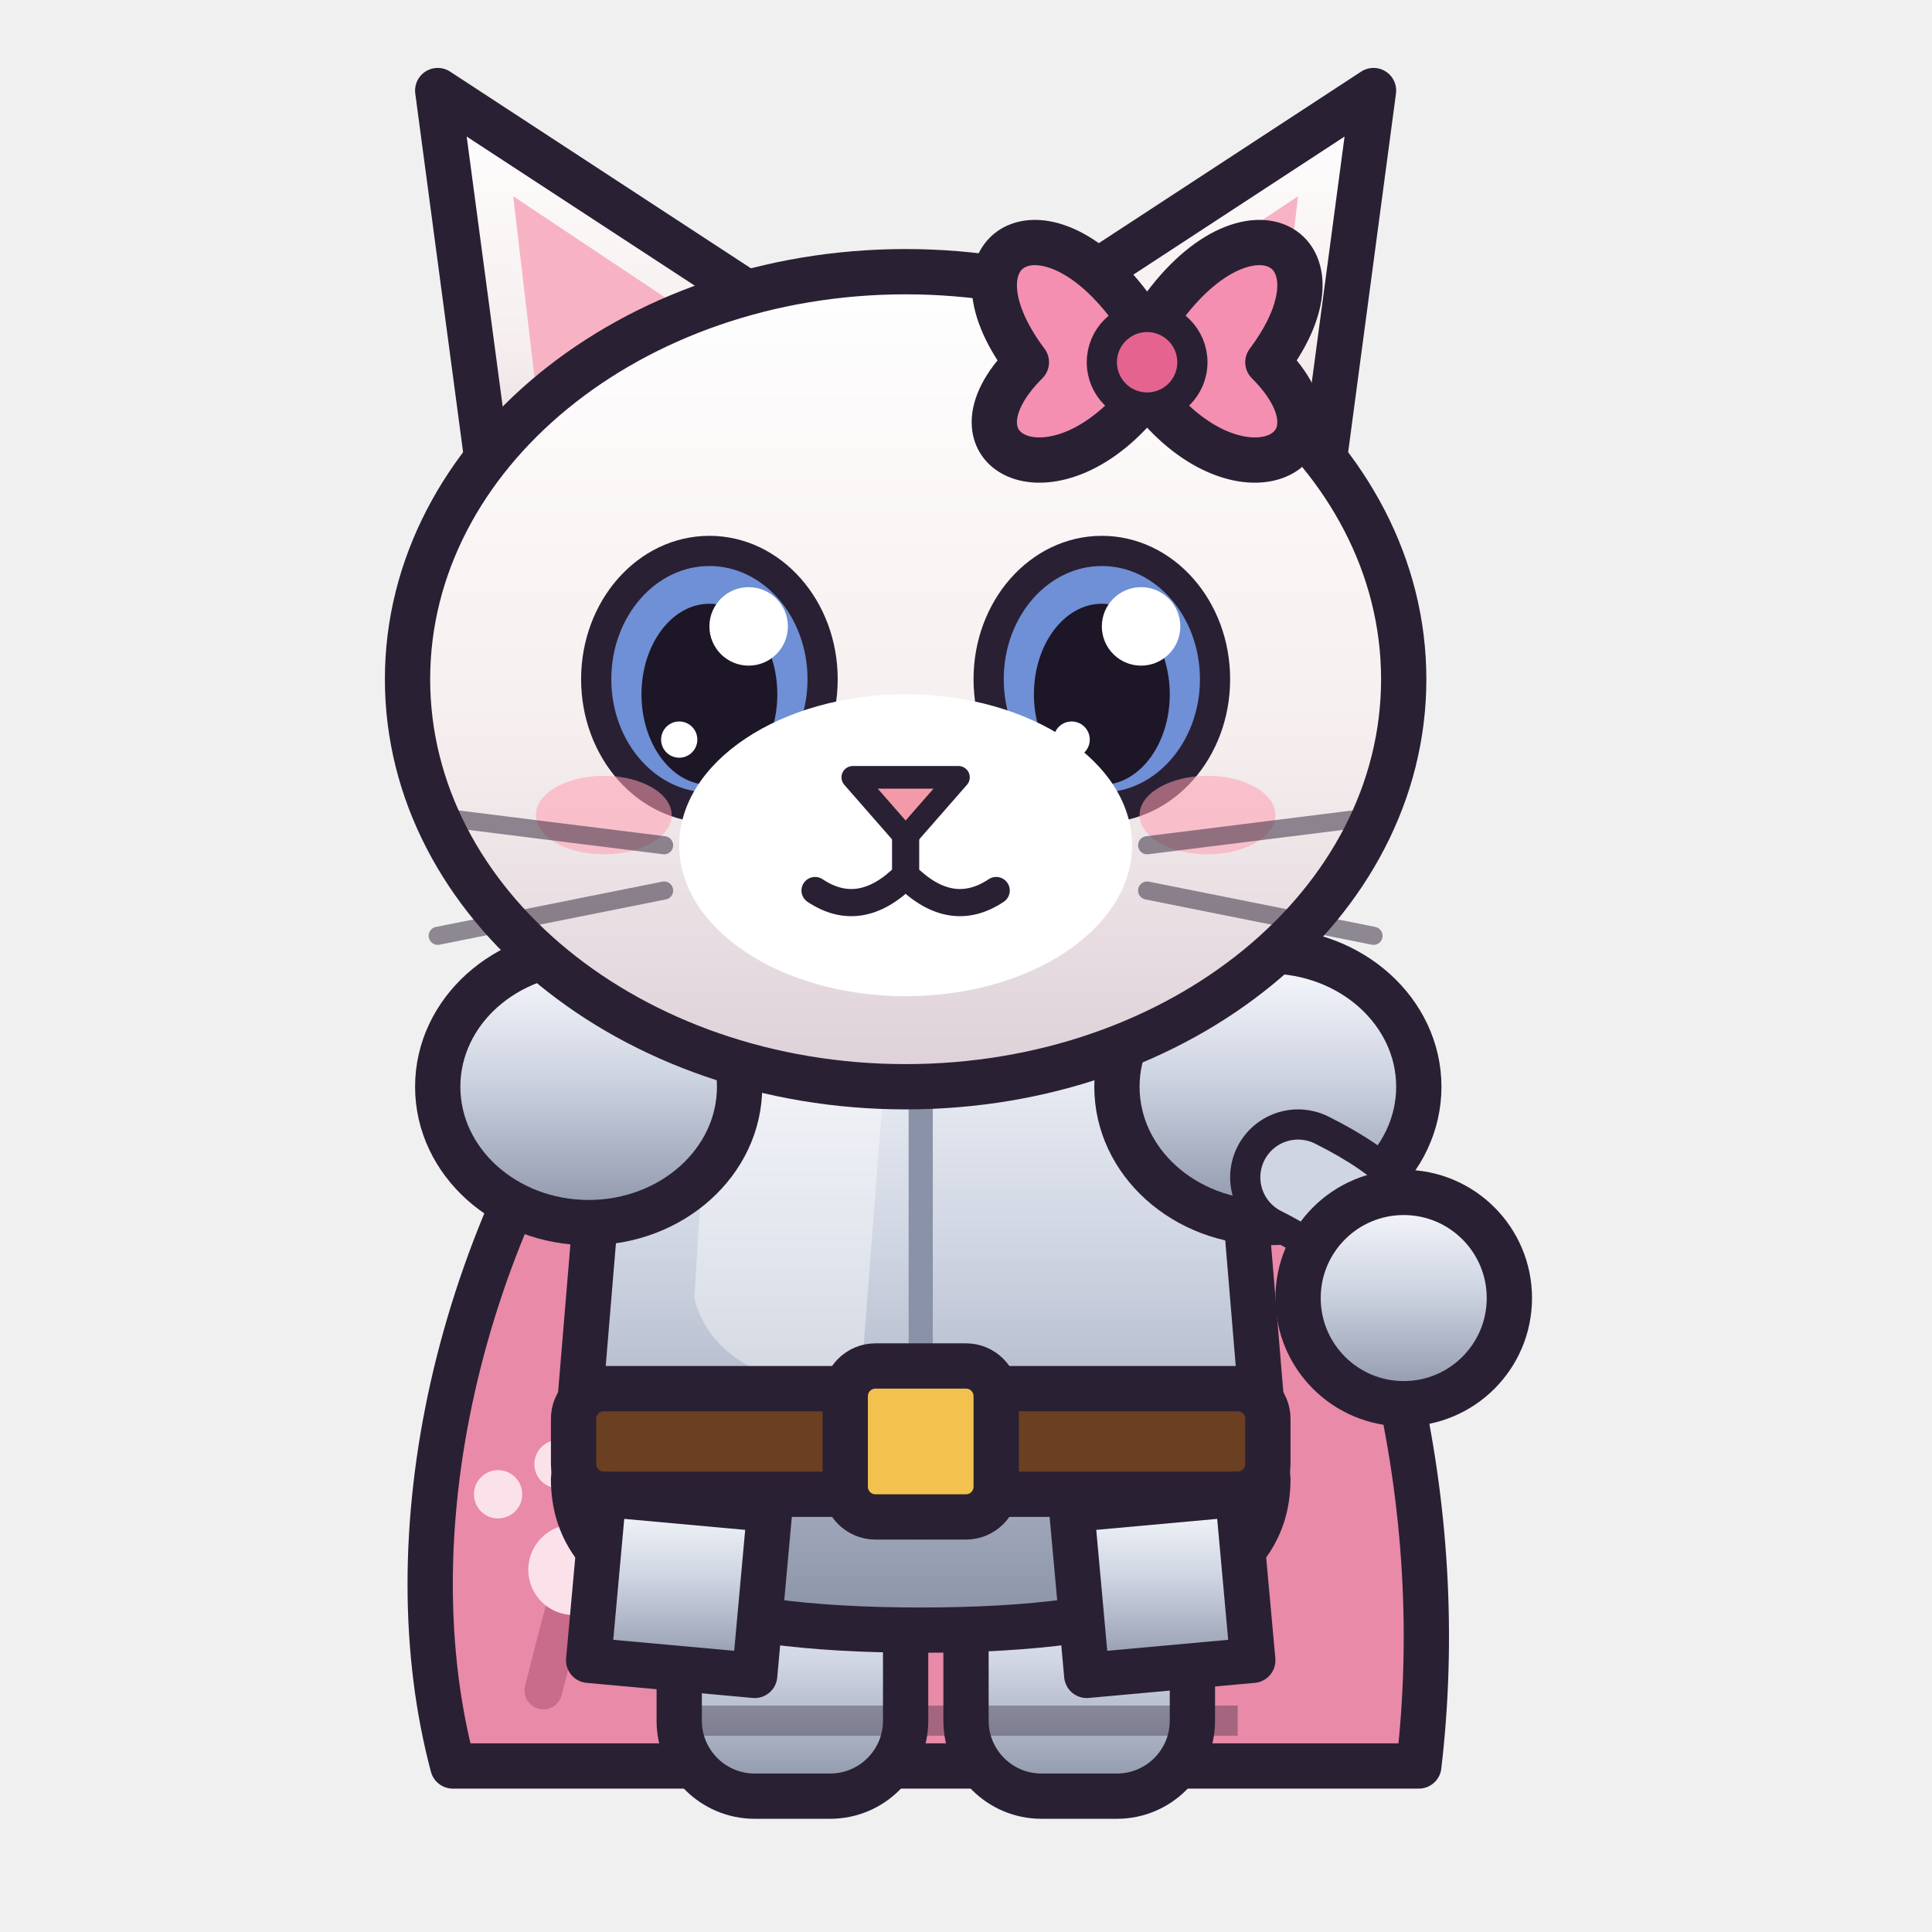
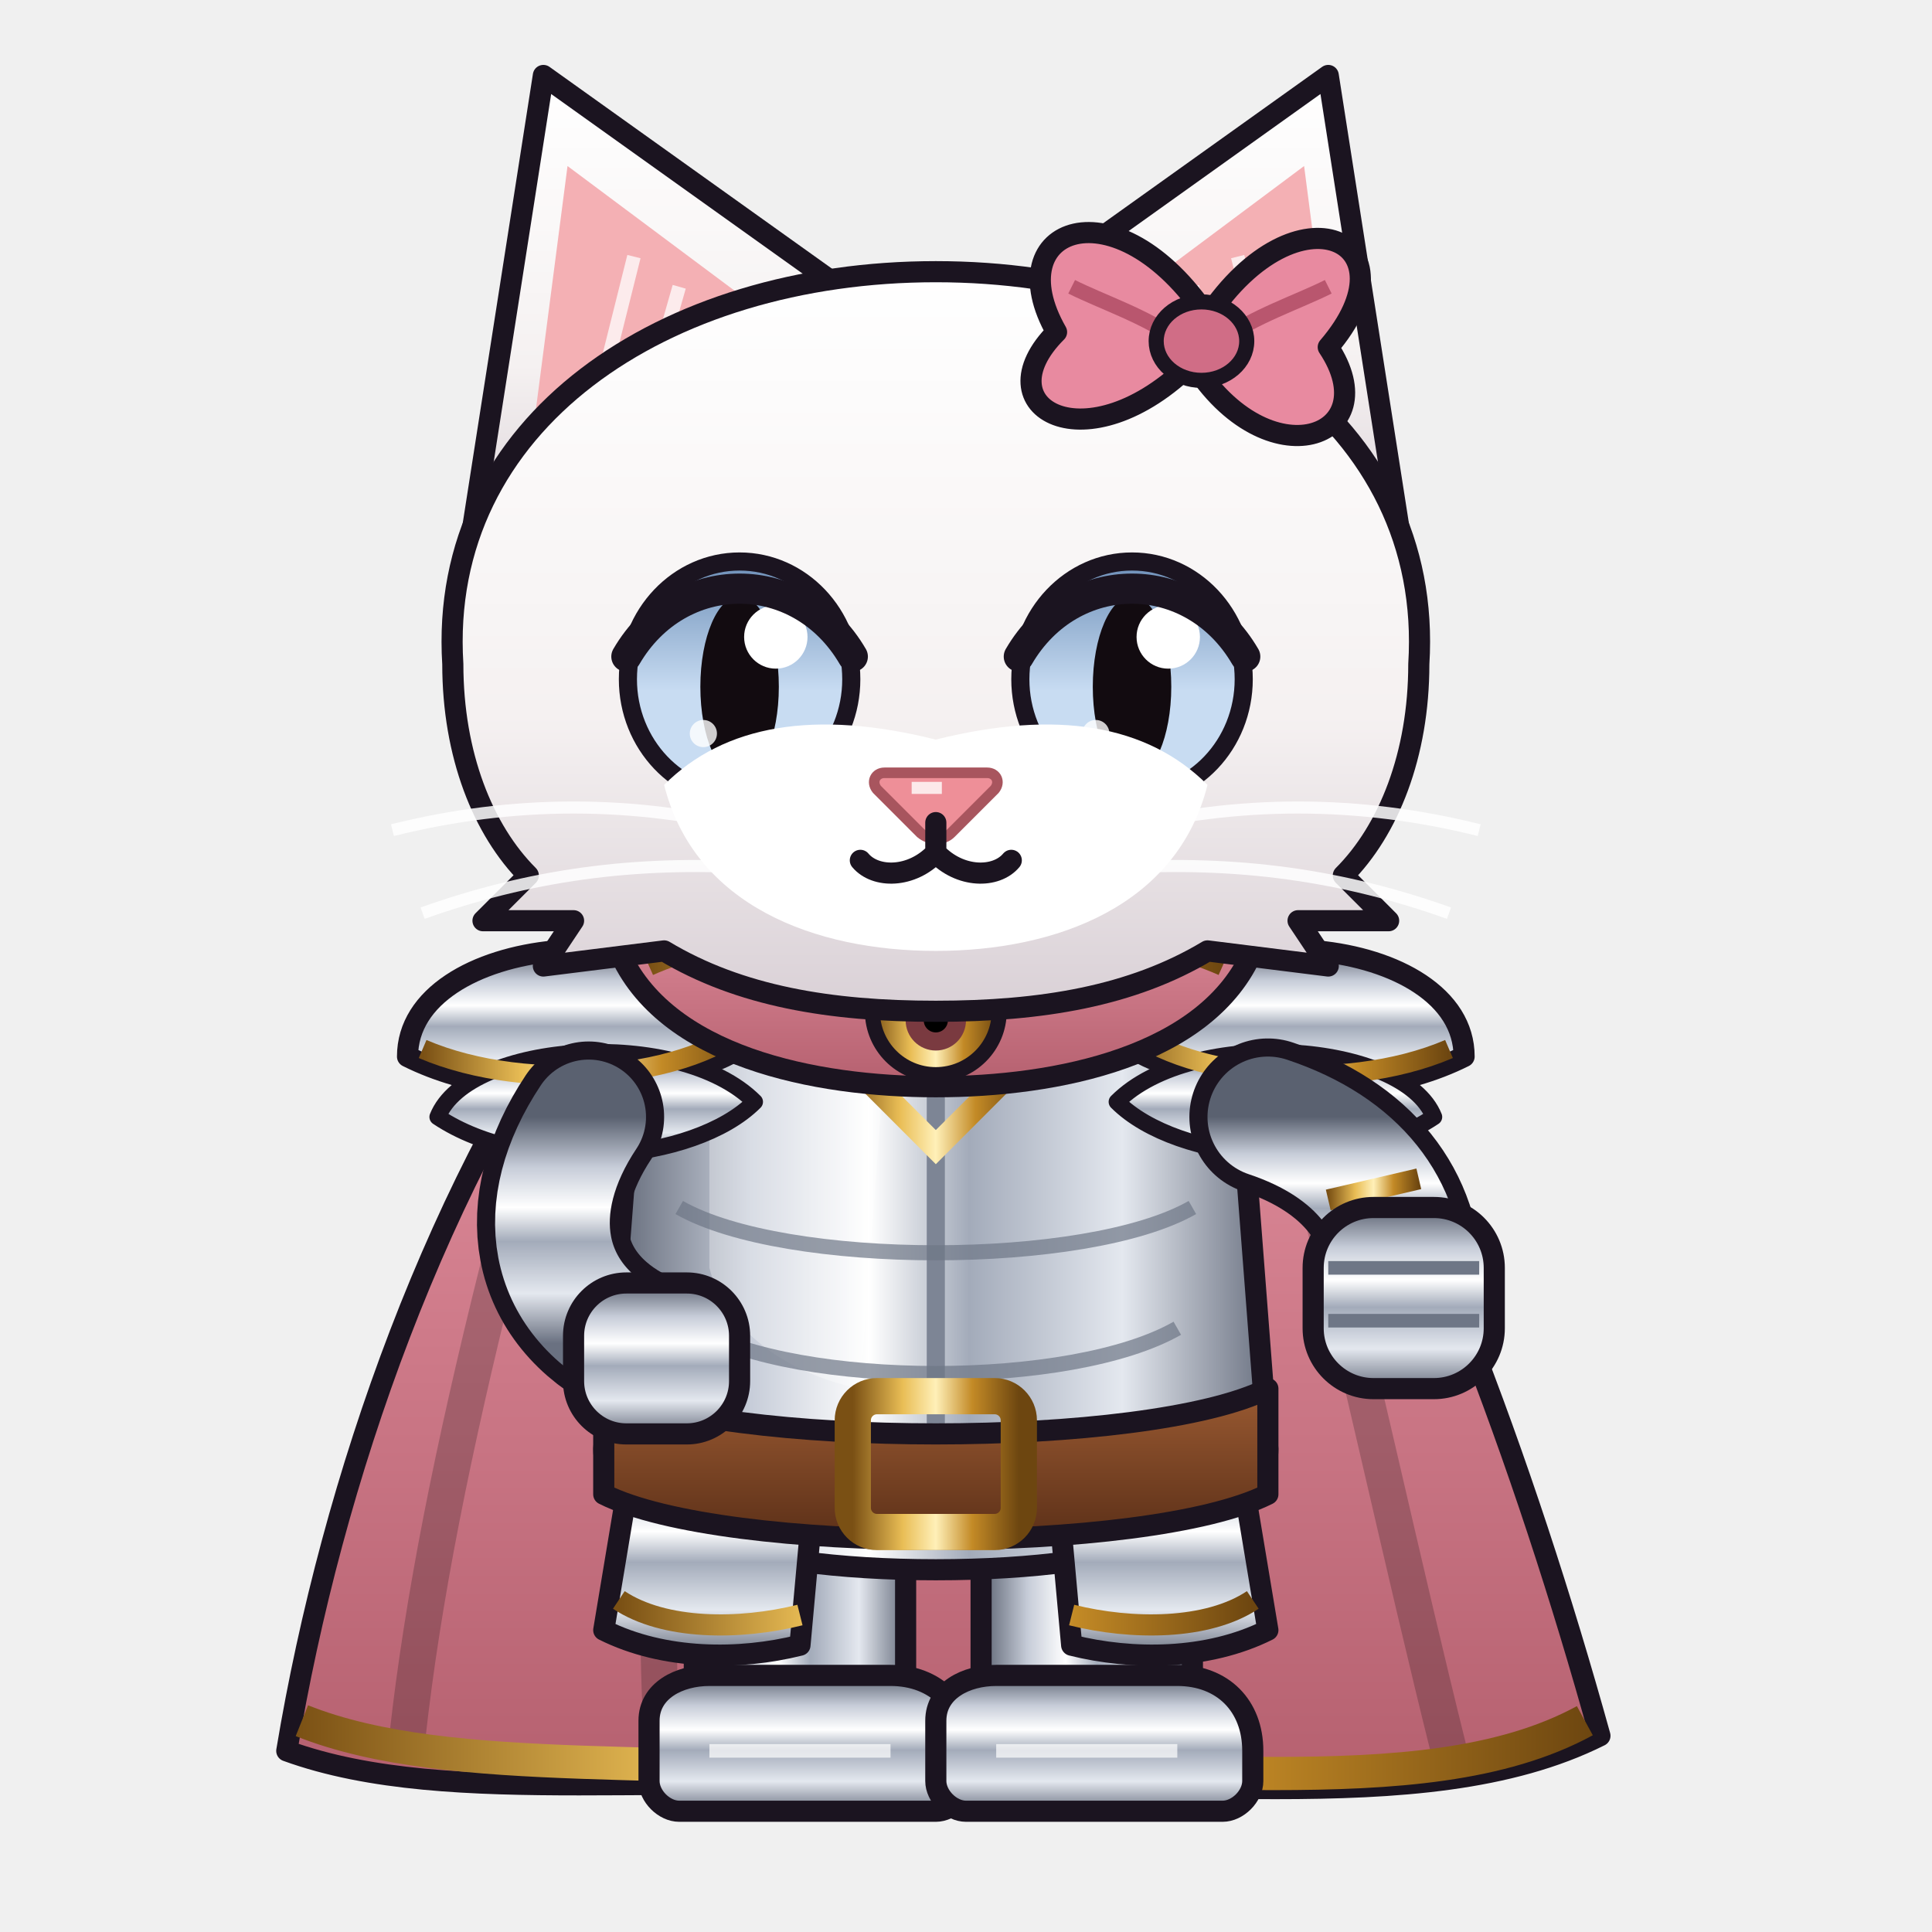
<svg xmlns="http://www.w3.org/2000/svg" width="128" height="128" viewBox="0 0 128 128">
  <defs>
    <linearGradient id="fur" gradientTransform="rotate(90)">
      <stop offset="0" stop-color="#ffffff" />
-       <stop offset="0.55" stop-color="#f6efef" />
-       <stop offset="1" stop-color="#ddd0d8" />
+       <stop offset="0.6" stop-color="#f5f1f1" />
+       <stop offset="1" stop-color="#d9d0d6" />
    </linearGradient>
-     <linearGradient id="steel" gradientTransform="rotate(90)">
-       <stop offset="0" stop-color="#fbfcff" />
-       <stop offset="0.45" stop-color="#cfd5e2" />
-       <stop offset="1" stop-color="#8a92a7" />
+     <linearGradient id="steel">
+       <stop offset="0" stop-color="#5a6170" />
+       <stop offset="0.22" stop-color="#c6ccd8" />
+       <stop offset="0.4" stop-color="#ffffff" />
+       <stop offset="0.55" stop-color="#a3abba" />
+       <stop offset="0.78" stop-color="#e4e8ef" />
+       <stop offset="1" stop-color="#6a7181" />
+     </linearGradient>
+     <linearGradient id="steelv" gradientTransform="rotate(90)">
+       <stop offset="0" stop-color="#5a6170" />
+       <stop offset="0.22" stop-color="#c6ccd8" />
+       <stop offset="0.4" stop-color="#ffffff" />
+       <stop offset="0.55" stop-color="#a3abba" />
+       <stop offset="0.78" stop-color="#e4e8ef" />
+       <stop offset="1" stop-color="#6a7181" />
+     </linearGradient>
+     <linearGradient id="gold">
+       <stop offset="0" stop-color="#7a5014" />
+       <stop offset="0.3" stop-color="#e9bd55" />
+       <stop offset="0.5" stop-color="#fff0b8" />
+       <stop offset="0.72" stop-color="#c38a26" />
+       <stop offset="1" stop-color="#6d4610" />
+     </linearGradient>
+     <linearGradient id="goldv" gradientTransform="rotate(90)">
+       <stop offset="0" stop-color="#7a5014" />
+       <stop offset="0.3" stop-color="#e9bd55" />
+       <stop offset="0.5" stop-color="#fff0b8" />
+       <stop offset="0.72" stop-color="#c38a26" />
+       <stop offset="1" stop-color="#6d4610" />
+     </linearGradient>
+     <linearGradient id="cape" gradientTransform="rotate(90)">
+       <stop offset="0" stop-color="#e3909f" />
+       <stop offset="1" stop-color="#b5606f" />
+     </linearGradient>
+     <linearGradient id="iris" gradientTransform="rotate(90)">
+       <stop offset="0" stop-color="#6d8fb8" />
+       <stop offset="0.55" stop-color="#c8dcf2" />
+       <stop offset="1" stop-color="#c8dcf2" />
    </linearGradient>
    <linearGradient id="leather" gradientTransform="rotate(90)">
-       <stop offset="0" stop-color="#c48a57" />
-       <stop offset="1" stop-color="#7c4e2d" />
+       <stop offset="0" stop-color="#9a5a32" />
+       <stop offset="1" stop-color="#5c3018" />
    </linearGradient>
-     <linearGradient id="mail" gradientTransform="rotate(90)">
-       <stop offset="0" stop-color="#b9bfcc" />
-       <stop offset="1" stop-color="#727a8c" />
+     <linearGradient id="wood">
+       <stop offset="0" stop-color="#8a5a32" />
+       <stop offset="0.5" stop-color="#a8703f" />
+       <stop offset="1" stop-color="#6a4022" />
+     </linearGradient>
+     <linearGradient id="iron">
+       <stop offset="0" stop-color="#3e434e" />
+       <stop offset="0.4" stop-color="#9aa1ae" />
+       <stop offset="0.6" stop-color="#c6ccd6" />
+       <stop offset="1" stop-color="#4b505c" />
    </linearGradient>
  </defs>
-   <path d="M42 66 C30 82 26 102 30 117 L94 117 C96 100 92 82 82 66 Z" fill="#e88aa8" stroke="#2a2033" stroke-width="3" stroke-linejoin="round" stroke-linecap="round" />
-   <path d="M36 112 C40 96 44 84 50 72" stroke="#c96b8b" stroke-width="2.5" fill="none" stroke-linecap="round" />
-   <g fill="#fbe1ea">
-     <circle cx="38" cy="104" r="3" />
-     <circle cx="33" cy="99" r="1.6" />
-     <circle cx="37" cy="97" r="1.6" />
-     <circle cx="41" cy="98" r="1.6" />
-   </g>
-   <rect x="45" y="103" width="15" height="16" rx="5" fill="url(#steel)" stroke="#2a2033" stroke-width="3" stroke-linejoin="round" stroke-linecap="round" />
-   <rect x="64" y="103" width="15" height="16" rx="5" fill="url(#steel)" stroke="#2a2033" stroke-width="3" stroke-linejoin="round" stroke-linecap="round" />
-   <path d="M45 114 h18 M64 114 h18" stroke="#2a2033" stroke-width="2" opacity="0.35" />
-   <path d="M40 74 C40 66 48 62 61 62 C74 62 82 66 82 74 L84 98 C84 105 76 108 61 108 C46 108 38 105 38 98 Z" fill="url(#steel)" stroke="#2a2033" stroke-width="3" stroke-linejoin="round" stroke-linecap="round" />
-   <path d="M47 70 C49 66 55 65 59 66 L57 92 C51 92 47 90 46 86 Z" fill="#ffffff" opacity="0.4" />
-   <path d="M61 65 V102" stroke="#8a92a7" stroke-width="1.6" />
-   <rect x="38" y="92" width="46" height="7" rx="2" fill="#6a3f22" stroke="#2a2033" stroke-width="3" stroke-linejoin="round" stroke-linecap="round" />
-   <rect x="56" y="90.5" width="10" height="10" rx="2" fill="#f2c14e" stroke="#2a2033" stroke-width="3" stroke-linejoin="round" stroke-linecap="round" />
-   <path d="M40 99 L39 110 L50 111 L51 100 Z M71 100 L72 111 L83 110 L82 99 Z" fill="url(#steel)" stroke="#2a2033" stroke-width="3" stroke-linejoin="round" stroke-linecap="round" />
-   <ellipse cx="39" cy="72" rx="10" ry="9" fill="url(#steel)" stroke="#2a2033" stroke-width="3" stroke-linejoin="round" stroke-linecap="round" />
-   <ellipse cx="84" cy="72" rx="10" ry="9" fill="url(#steel)" stroke="#2a2033" stroke-width="3" stroke-linejoin="round" stroke-linecap="round" />
-   <path d="M86 78 C90 80 92 82 93 86" stroke="#2a2033" stroke-width="9" stroke-linecap="round" />
-   <path d="M86 78 C90 80 92 82 93 86" stroke="#cfd5e2" stroke-width="5" stroke-linecap="round" />
-   <circle cx="93" cy="86" r="7" fill="url(#steel)" stroke="#2a2033" stroke-width="3" stroke-linejoin="round" stroke-linecap="round" />
-   <path d="M33 36 L29 6 L55 23 Z" fill="url(#fur)" stroke="#2a2033" stroke-width="3" stroke-linejoin="round" stroke-linecap="round" />
-   <path d="M36 30 L34 13 L49 23 Z" fill="#f7b3c4" />
-   <path d="M87 36 L91 6 L65 23 Z" fill="url(#fur)" stroke="#2a2033" stroke-width="3" stroke-linejoin="round" stroke-linecap="round" />
-   <path d="M84 30 L86 13 L71 23 Z" fill="#f7b3c4" />
-   <ellipse cx="60" cy="45" rx="33" ry="27" fill="url(#fur)" stroke="#2a2033" stroke-width="3" stroke-linejoin="round" stroke-linecap="round" />
-   <ellipse cx="47" cy="45" rx="7.5" ry="8.5" fill="#6f8fd6" stroke="#2a2033" stroke-width="2" />
-   <ellipse cx="47" cy="46" rx="4.5" ry="6" fill="#1d1626" />
-   <circle cx="49.6" cy="41.5" r="2.6" fill="#fff" />
-   <circle cx="45" cy="49" r="1.2" fill="#fff" />
-   <ellipse cx="73" cy="45" rx="7.5" ry="8.5" fill="#6f8fd6" stroke="#2a2033" stroke-width="2" />
-   <ellipse cx="73" cy="46" rx="4.5" ry="6" fill="#1d1626" />
-   <circle cx="75.6" cy="41.5" r="2.6" fill="#fff" />
-   <circle cx="71" cy="49" r="1.2" fill="#fff" />
-   <ellipse cx="60" cy="56" rx="15" ry="10" fill="#ffffff" />
-   <ellipse cx="40" cy="54" rx="4.5" ry="2.6" fill="#ff9fb2" opacity="0.55" />
-   <ellipse cx="80" cy="54" rx="4.5" ry="2.6" fill="#ff9fb2" opacity="0.55" />
-   <path d="M56.5 51.5 h7 l-3.5 4 z" fill="#f39aa8" stroke="#2a2033" stroke-width="1.5" stroke-linejoin="round" />
-   <path d="M60 55.5 v2.5 M60 58 q-3 3 -6 1 M60 58 q3 3 6 1" stroke="#2a2033" stroke-width="1.8" fill="none" stroke-linecap="round" />
-   <path d="M44 56 L28 54 M44 59 L29 62 M76 56 L92 54 M76 59 L91 62" stroke="#2a2033" stroke-width="1.2" opacity="0.5" stroke-linecap="round" />
-   <path d="M76 22 C70 12 62 16 68 24 C62 30 70 34 76 26 C82 34 90 30 84 24 C90 16 82 12 76 22 Z" fill="#f48fb1" stroke="#2a2033" stroke-width="3" stroke-linejoin="round" stroke-linecap="round" />
-   <circle cx="76" cy="24" r="3" fill="#e4648f" stroke="#2a2033" stroke-width="2" />
+   <path d="M40 63 C29 78 22 98 19 116 C30 120 46 117 60 119 C76 117 94 121 106 115 C101 97 94 78 85 63 Z" fill="url(#cape)" stroke="#1b1420" stroke-width="1.4" stroke-linejoin="round" stroke-linecap="round" />
+   <path d="M33 84 C30 96 28 106 27 115 M47 72 C44 90 43 104 44 117 M86 74 C90 90 93 104 96 116" stroke="#00000033" stroke-width="2.4" fill="none" stroke-linecap="round" />
+   <path d="M20 114 C30 118 46 116 60 118 C76 116 94 120 105 114" stroke="url(#gold)" stroke-width="2.2" fill="none" />
+   <path d="M46 99 h14 v12 c0 2 -1 3 -3 3 h-8 c-2 0 -3 -1 -3 -3 z" fill="url(#steel)" stroke="#1b1420" stroke-width="1.4" stroke-linejoin="round" stroke-linecap="round" />
+   <path d="M45 99 c2 -4 14 -4 16 0 l-1 4 c-4 -2 -10 -2 -14 0 z" fill="url(#steelv)" stroke="#1b1420" stroke-width="1.1" stroke-linejoin="round" stroke-linecap="round" />
+   <path d="M46 103 h14" stroke="url(#gold)" stroke-width="1.6" />
+   <path d="M43 114 c0 -2 2 -3 4 -3 h12 c3 0 5 2 5 5 v2 c0 1 -1 2 -2 2 h-17 c-1 0 -2 -1 -2 -2 z" fill="url(#steelv)" stroke="#1b1420" stroke-width="1.4" stroke-linejoin="round" stroke-linecap="round" />
+   <path d="M47 116 h12" stroke="#ffffff" stroke-width="0.9" opacity="0.7" />
+   <path d="M65 99 h14 v12 c0 2 -1 3 -3 3 h-8 c-2 0 -3 -1 -3 -3 z" fill="url(#steel)" stroke="#1b1420" stroke-width="1.4" stroke-linejoin="round" stroke-linecap="round" />
+   <path d="M64 99 c2 -4 14 -4 16 0 l-1 4 c-4 -2 -10 -2 -14 0 z" fill="url(#steelv)" stroke="#1b1420" stroke-width="1.1" stroke-linejoin="round" stroke-linecap="round" />
+   <path d="M65 103 h14" stroke="url(#gold)" stroke-width="1.6" />
+   <path d="M62 114 c0 -2 2 -3 4 -3 h12 c3 0 5 2 5 5 v2 c0 1 -1 2 -2 2 h-17 c-1 0 -2 -1 -2 -2 z" fill="url(#steelv)" stroke="#1b1420" stroke-width="1.4" stroke-linejoin="round" stroke-linecap="round" />
+   <path d="M66 116 h12" stroke="#ffffff" stroke-width="0.9" opacity="0.7" />
+   <path d="M42 70 C42 64 50 61 62 61 C74 61 82 64 82 70 L84 96 C84 101 75 104 62 104 C49 104 40 101 40 96 Z" fill="url(#steel)" stroke="#1b1420" stroke-width="1.4" stroke-linejoin="round" stroke-linecap="round" />
+   <path d="M62 63 V100" stroke="#7d8595" stroke-width="1.2" />
+   <path d="M47 68 C50 65 56 64 59 65 L57 92 C52 91 48 88 47 84 Z" fill="#ffffff" opacity="0.32" />
+   <path d="M45 80 C52 84 72 84 79 80 M46 88 C53 92 71 92 78 88" stroke="#6e7686" stroke-width="1" fill="none" opacity="0.7" />
+   <path d="M43 70 C48 66 56 64 62 64 C68 64 76 66 81 70" stroke="url(#gold)" stroke-width="1.8" fill="none" />
+   <path d="M56 70 L62 76 L68 70" stroke="url(#gold)" stroke-width="1.6" fill="none" />
+   <path d="M42 96 L40 108 C44 110 49 110 53 109 L54 98 Z M70 98 L71 109 C75 110 80 110 84 108 L82 96 Z" fill="url(#steelv)" stroke="#1b1420" stroke-width="1.4" stroke-linejoin="round" stroke-linecap="round" />
+   <path d="M41 106 C44 108 49 108 53 107 M71 107 C75 108 80 108 83 106" stroke="url(#gold)" stroke-width="1.4" fill="none" />
+   <path d="M40 92 C48 96 76 96 84 92 L84 99 C76 103 48 103 40 99 Z" fill="url(#leather)" stroke="#1b1420" stroke-width="1.4" stroke-linejoin="round" stroke-linecap="round" />
+   <rect x="56.5" y="92.5" width="11" height="9" rx="1.6" fill="none" stroke="url(#gold)" stroke-width="2.4" />
+   <path d="M62 95 v4" stroke="url(#gold)" stroke-width="1.6" />
+   <path d="M27 70 C27 62 45 60 51 68 C47 72 35 74 27 70 Z" fill="url(#steelv)" stroke="#1b1420" stroke-width="1.4" stroke-linejoin="round" stroke-linecap="round" />
+   <path d="M29 74 C31 69 45 68 50 73 C46 77 35 78 29 74 Z" fill="url(#steelv)" stroke="#1b1420" stroke-width="1.1" stroke-linejoin="round" stroke-linecap="round" />
+   <path d="M28 69.5 C35 72.5 46 71.5 50 67.5" stroke="url(#gold)" stroke-width="1.3" fill="none" />
+   <path d="M97 70 C97 62 79 60 73 68 C77 72 89 74 97 70 Z" fill="url(#steelv)" stroke="#1b1420" stroke-width="1.4" stroke-linejoin="round" stroke-linecap="round" />
+   <path d="M95 74 C93 69 79 68 74 73 C78 77 89 78 95 74 Z" fill="url(#steelv)" stroke="#1b1420" stroke-width="1.1" stroke-linejoin="round" stroke-linecap="round" />
+   <path d="M96 69.5 C89 72.5 78 71.5 74 67.5" stroke="url(#gold)" stroke-width="1.3" fill="none" />
+   <path d="M39 74 C35 80 36 86 42 89" stroke="#1b1420" stroke-width="10" stroke-linecap="round" fill="none" />
+   <path d="M39 74 C35 80 36 86 42 89" stroke="url(#steelv)" stroke-width="7.6" stroke-linecap="round" fill="none" />
+   <rect x="38" y="85" width="11" height="10" rx="3.5" fill="url(#steelv)" stroke="#1b1420" stroke-width="1.4" stroke-linejoin="round" stroke-linecap="round" />
+   <path d="M41 63 C50 57 74 57 83 63 C80 70 70 72 62 72 C54 72 44 70 41 63 Z" fill="url(#cape)" stroke="#1b1420" stroke-width="1.4" stroke-linejoin="round" stroke-linecap="round" />
+   <path d="M43 64 C52 60 72 60 81 64" stroke="url(#gold)" stroke-width="1.3" fill="none" />
+   <circle cx="62" cy="67" r="4.2" fill="url(#gold)" stroke="#1b1420" stroke-width="1" stroke-linejoin="round" stroke-linecap="round" />
+   <path d="M60.6 67.6 a1.4 1.4 0 1 0 2.8 0 a1.4 1.4 0 1 0 -2.8 0 M59.6 65.3 h0.1 M62 64.6 h0.1 M64.4 65.3 h0.1" stroke="#7a3a40" stroke-width="1.2" stroke-linecap="round" />
+   <path d="M84 74 C90 76 93 80 93 85" stroke="#1b1420" stroke-width="10.4" stroke-linecap="round" fill="none" />
+   <path d="M84 74 C90 76 93 80 93 85" stroke="url(#steelv)" stroke-width="8" stroke-linecap="round" fill="none" />
+   <path d="M88 79.5 l6 -1.4" stroke="url(#gold)" stroke-width="1.4" />
+   <rect x="87" y="80" width="12" height="12" rx="4" fill="url(#steelv)" stroke="#1b1420" stroke-width="1.4" stroke-linejoin="round" stroke-linecap="round" />
+   <path d="M88 84 h10 M88 87.5 h10" stroke="#6e7686" stroke-width="0.9" />
+   <path d="M31.0 37 L36.0 5 L57.0 20 Z" fill="url(#fur)" stroke="#1b1420" stroke-width="1.4" stroke-linejoin="round" stroke-linecap="round" />
+   <path d="M35.0 31 L37.6 11 L51.0 21 Z" fill="#f4b0b4" />
+   <path d="M40.0 25 l2 -8 M43.0 26 l2 -7" stroke="#ffffff" stroke-width="0.9" opacity="0.75" />
+   <path d="M93.0 37 L88.0 5 L67.0 20 Z" fill="url(#fur)" stroke="#1b1420" stroke-width="1.4" stroke-linejoin="round" stroke-linecap="round" />
+   <path d="M89.0 31 L86.4 11 L73.0 21 Z" fill="#f4b0b4" />
+   <path d="M84.0 25 l-2 -8 M81.0 26 l-2 -7" stroke="#ffffff" stroke-width="0.9" opacity="0.75" />
+   <path d="M30 44 C29 28 44 18 62 18 C80 18 95 28 94 44 C94 50 92 55 89 58 L92 61 L86 61 L88 64 L80 63 C75 66 69 67 62 67 C55 67 49 66 44 63 L36 64 L38 61 L32 61 L35 58 C32 55 30 50 30 44 Z" fill="url(#fur)" stroke="#1b1420" stroke-width="1.4" stroke-linejoin="round" stroke-linecap="round" />
+   <ellipse cx="49" cy="45" rx="7.4" ry="7.8" fill="url(#iris)" stroke="#1b1420" stroke-width="1.2" stroke-linejoin="round" stroke-linecap="round" />
+   <ellipse cx="49" cy="45.5" rx="2.6" ry="6" fill="#120b10" />
+   <circle cx="51.4" cy="42.2" r="2.1" fill="#ffffff" />
+   <circle cx="46.6" cy="48.6" r="0.9" fill="#ffffff" opacity="0.8" />
+   <path d="M41.5 43.5 C45 37.5 53 37.5 56.5 43.5" stroke="#1b1420" stroke-width="2" fill="none" stroke-linecap="round" />
+   <ellipse cx="75" cy="45" rx="7.4" ry="7.8" fill="url(#iris)" stroke="#1b1420" stroke-width="1.2" stroke-linejoin="round" stroke-linecap="round" />
+   <ellipse cx="75" cy="45.5" rx="2.6" ry="6" fill="#120b10" />
+   <circle cx="77.4" cy="42.2" r="2.1" fill="#ffffff" />
+   <circle cx="72.6" cy="48.6" r="0.9" fill="#ffffff" opacity="0.8" />
+   <path d="M67.5 43.5 C71 37.5 79 37.5 82.5 43.5" stroke="#1b1420" stroke-width="2" fill="none" stroke-linecap="round" />
+   <path d="M44 52 C46 60 54 63 62 63 C70 63 78 60 80 52 C76 48 70 47 62 49 C54 47 48 48 44 52 Z" fill="#ffffff" />
+   <path d="M58.6 51.2 h6.8 c0.6 0 0.9 0.6 0.5 1.1 l-2.9 2.9 c-0.5 0.5 -1.4 0.5 -2 0 l-2.9 -2.9 c-0.4 -0.5 -0.1 -1.1 0.5 -1.1 z" fill="#ee8f98" stroke="#a8555e" stroke-width="0.7" />
+   <path d="M60.4 52.2 h2" stroke="#ffffff" stroke-width="0.8" opacity="0.8" />
+   <path d="M62 54.5 v2 M62 56.5 C60.4 58.2 58 58.2 57 57 M62 56.5 C63.6 58.2 66 58.2 67 57" stroke="#1b1420" stroke-width="1.4" fill="none" stroke-linecap="round" />
+   <path d="M50 55 C42 53 34 53 26 55 M50 57.5 C42 57 35 58 28 60.5 M74 55 C82 53 90 53 98 55 M74 57.5 C82 57 89 58 96 60.5" stroke="#ffffff" stroke-width="0.8" fill="none" opacity="0.85" />
+   <path d="M80 21 C74 12 66 15 70 22 C65 27 72 31 79 24 C84 32 92 29 88 23 C94 16 86 12 80 21 Z" fill="#e88aa0" stroke="#1b1420" stroke-width="1.4" stroke-linejoin="round" stroke-linecap="round" />
+   <path d="M71 19 C73 20 76 21 78 22.5 M88 19 C86 20 83 21 81 22.5" stroke="#b9566e" stroke-width="1" fill="none" />
+   <ellipse cx="79.6" cy="22.6" rx="3" ry="2.6" fill="#d06d86" stroke="#1b1420" stroke-width="1" stroke-linejoin="round" stroke-linecap="round" />
</svg>
